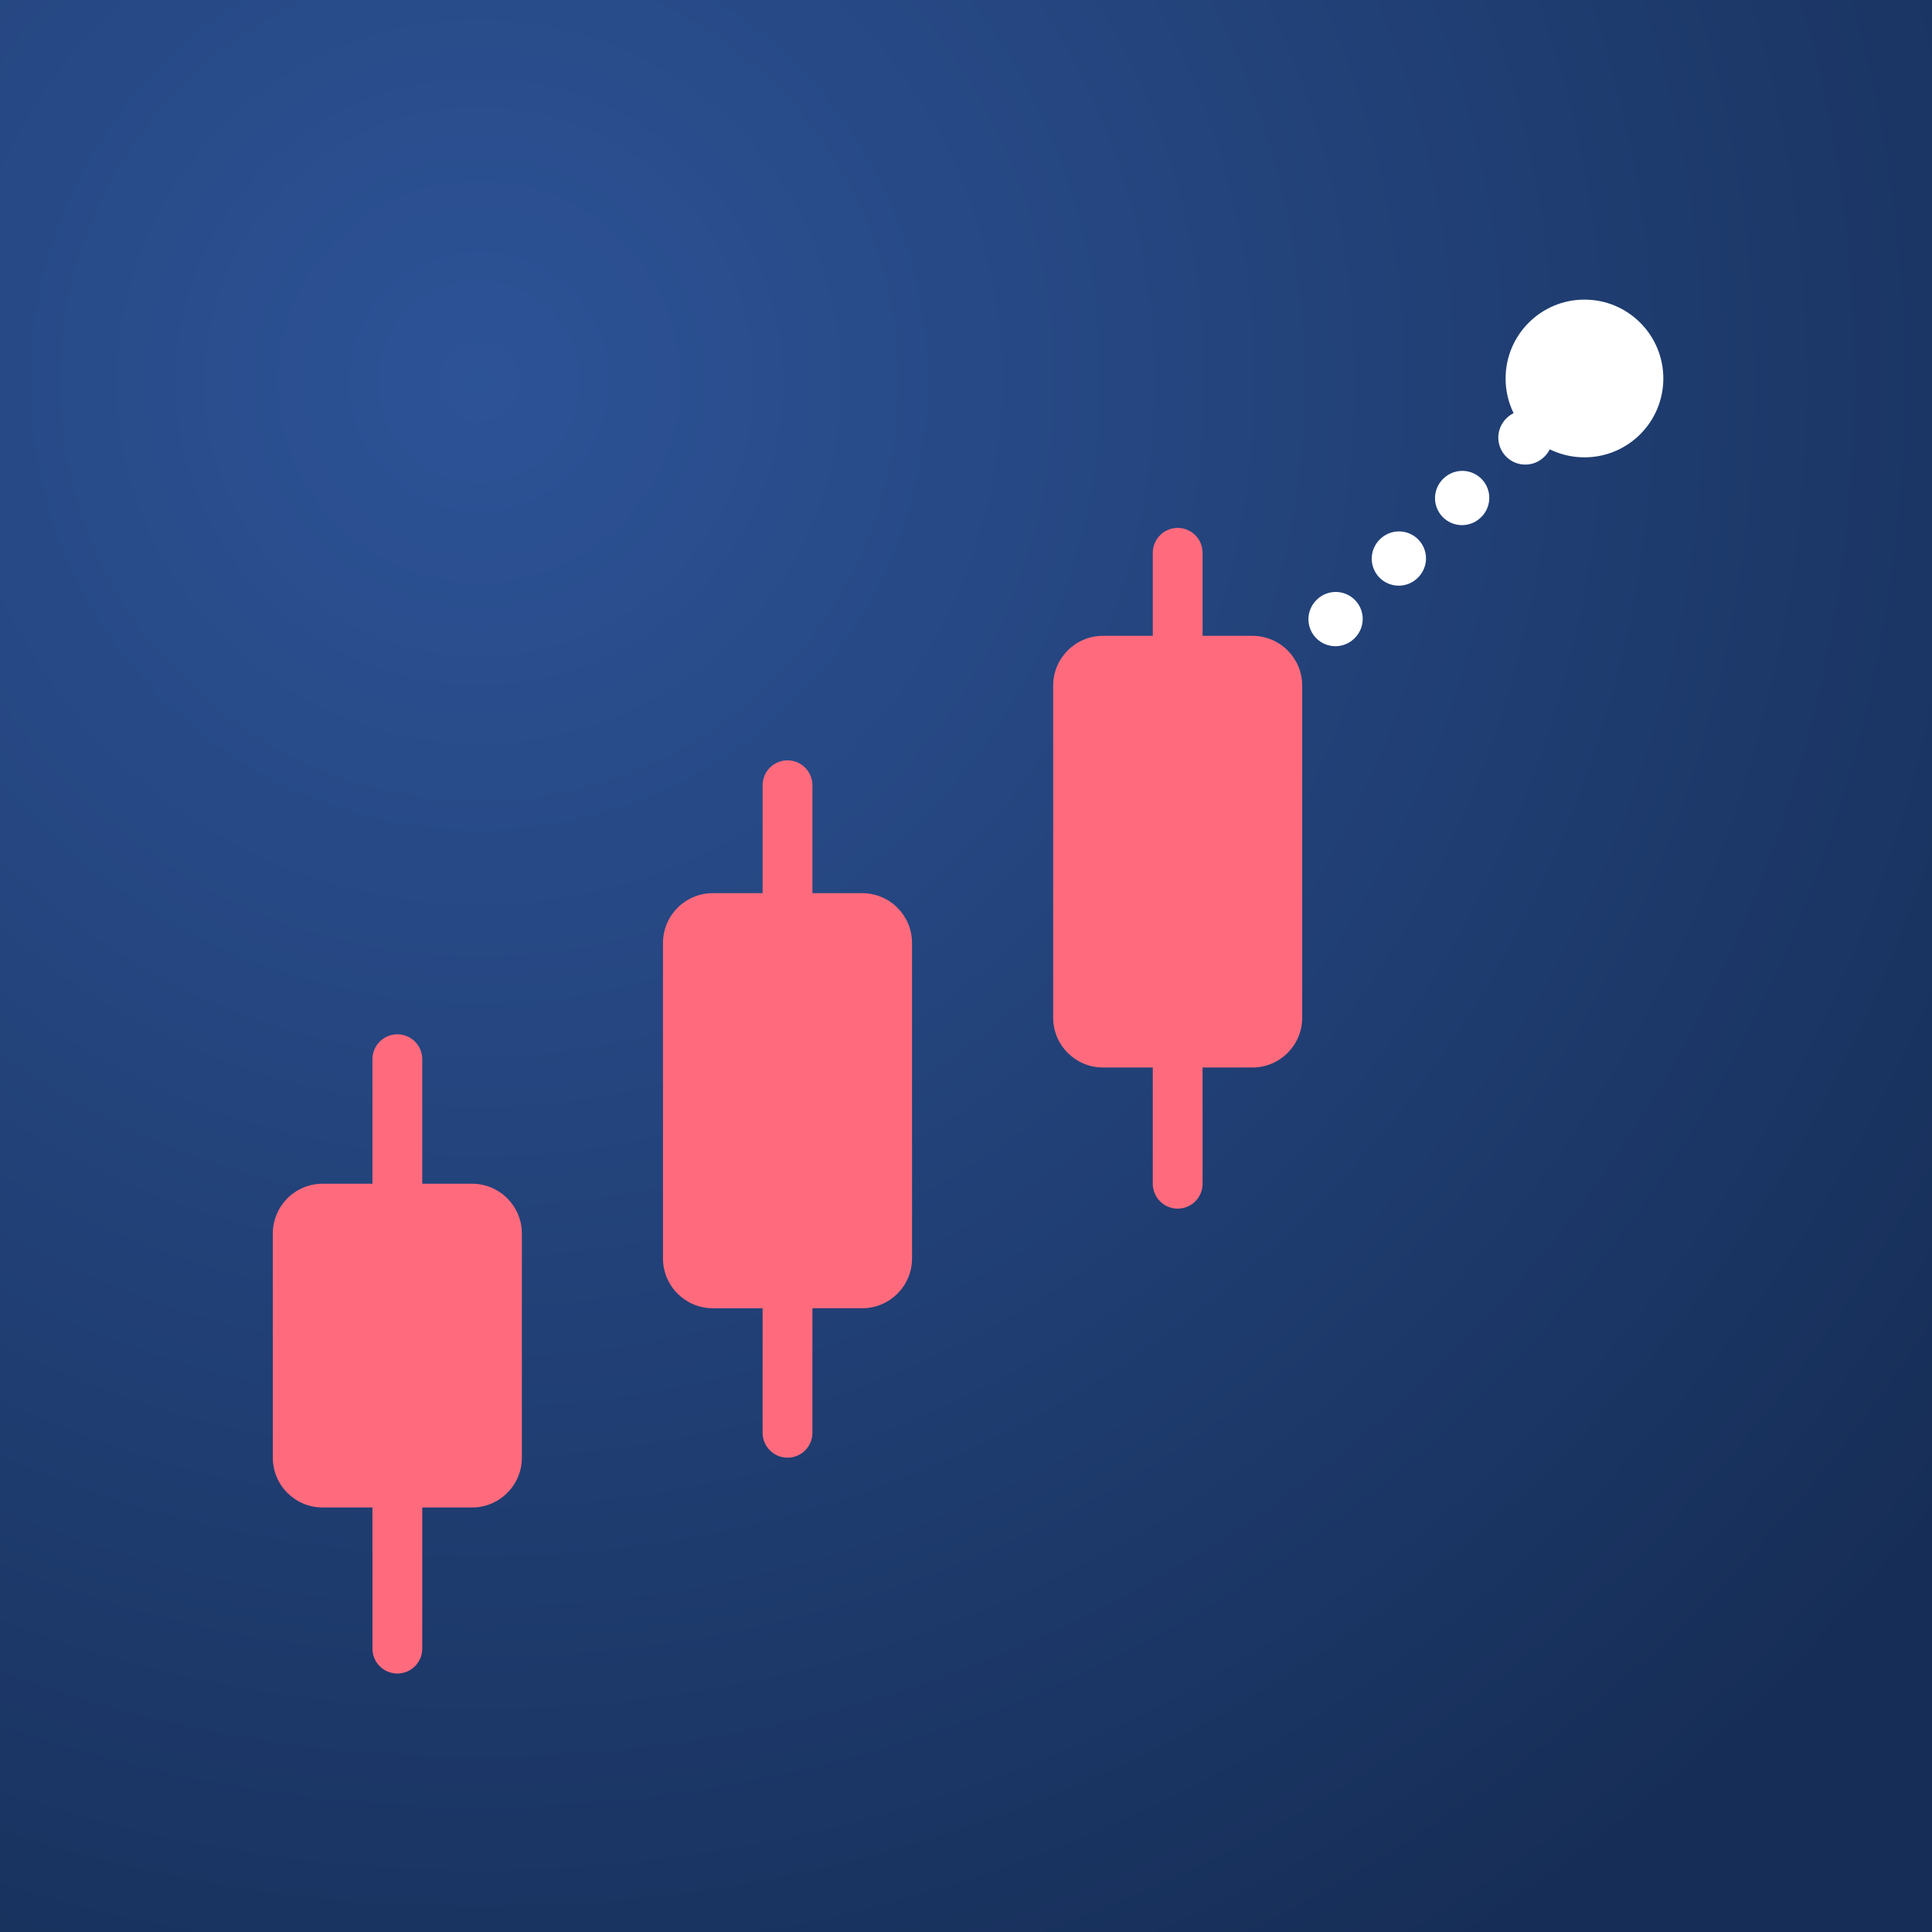
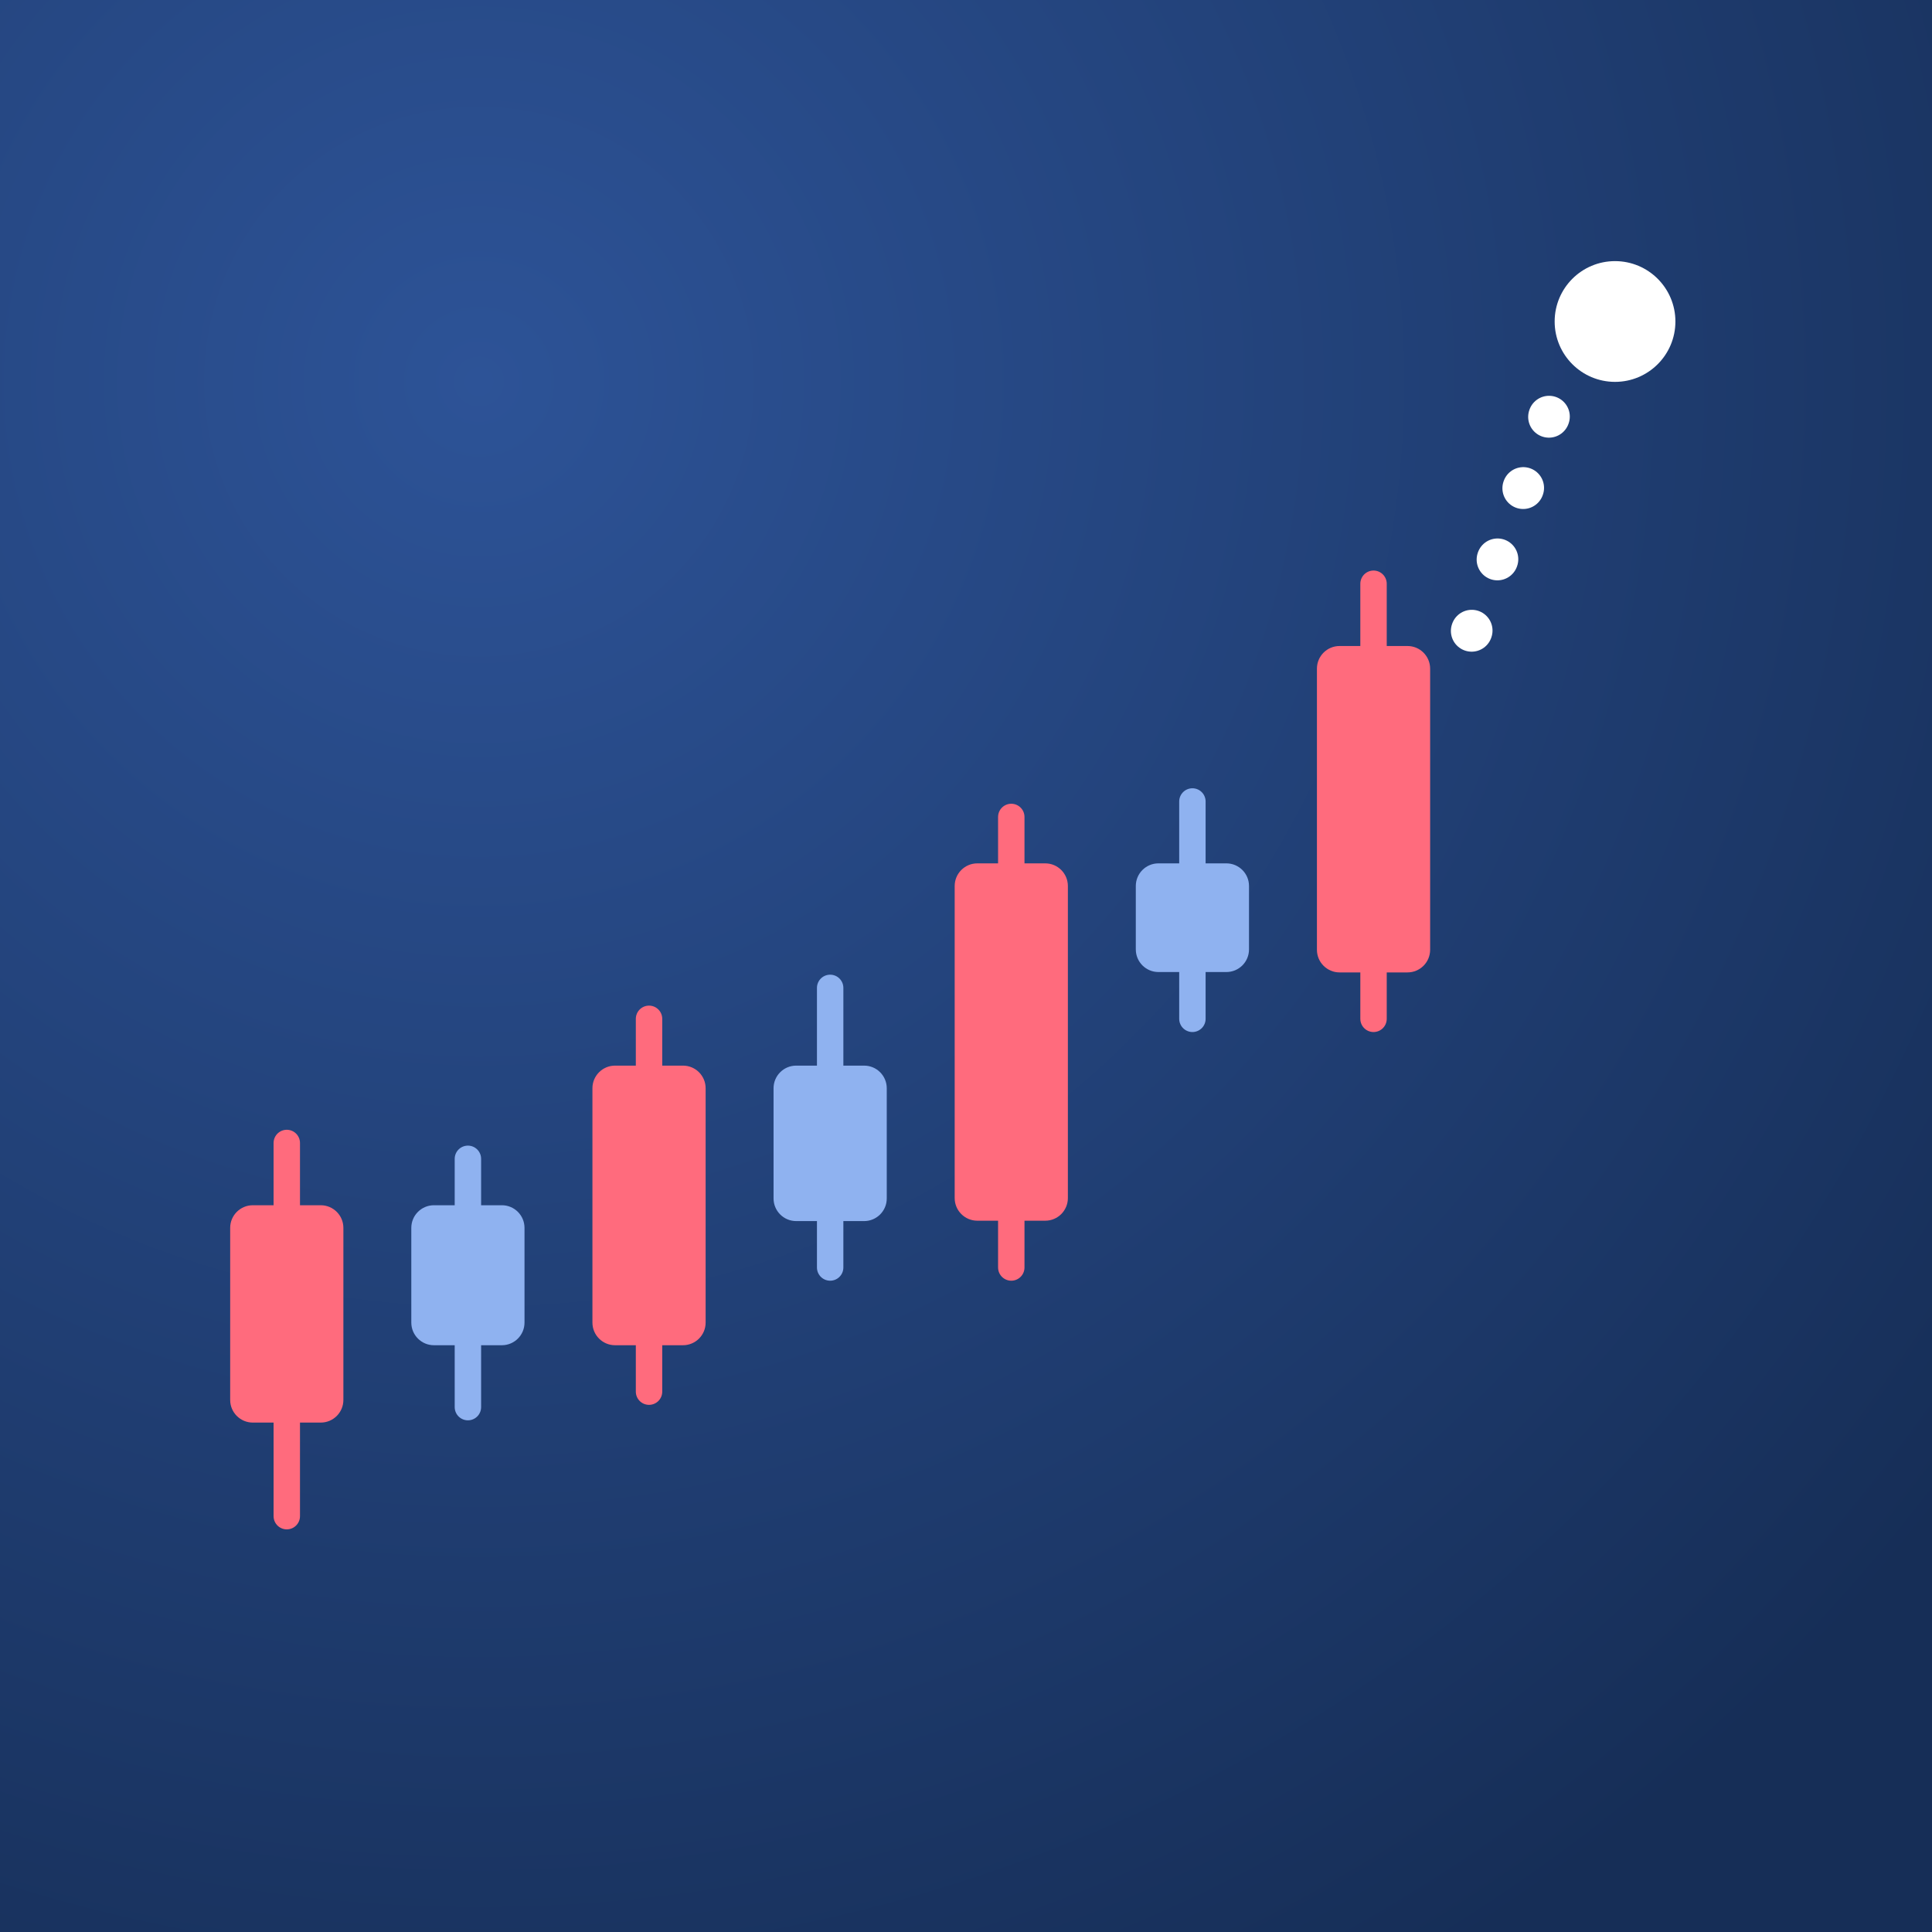
<svg xmlns="http://www.w3.org/2000/svg" viewBox="0 0 512 512">
  <defs>
    <radialGradient id="bg" cx="25%" cy="20%" r="95%">
      <stop offset="0" stop-color="#2d5397" />
      <stop offset="1" stop-color="#162e57" />
    </radialGradient>
  </defs>
  <rect width="512" height="512" fill="url(#bg)" />
-   <g transform="translate(256 262) scale(1.1) translate(-283 -245)">
-     <g stroke-linecap="round">
-       <line x1="146" y1="262" x2="146" y2="404" stroke="#ff6b7d" stroke-width="12" />
-       <rect x="116" y="292" width="60" height="78" rx="12" fill="#ff6b7d" />
-       <line x1="240" y1="196" x2="240" y2="352" stroke="#ff6b7d" stroke-width="12" />
-       <rect x="210" y="222" width="60" height="100" rx="12" fill="#ff6b7d" />
-       <line x1="334" y1="140" x2="334" y2="292" stroke="#ff6b7d" stroke-width="12" />
-       <rect x="304" y="160" width="60" height="104" rx="12" fill="#ff6b7d" />
-     </g>
-     <path d="M372 156 L418 112" stroke="#ffffff" stroke-width="13" stroke-linecap="round" stroke-dasharray="0.1 21" />
-     <circle cx="432" cy="98" r="19" fill="#ffffff" />
-   </g>
+   <line x1="76" y1="302.9" x2="76" y2="401.8" stroke="#ff6b7d" stroke-width="7" stroke-linecap="round" />
+   <rect x="61.0" y="319.4" width="30" height="57.6" rx="6" fill="#ff6b7d" />
+   <line x1="124" y1="307.1" x2="124" y2="372.9" stroke="#8fb2f0" stroke-width="7" stroke-linecap="round" />
+   <rect x="109.0" y="319.4" width="30" height="37.1" rx="6" fill="#8fb2f0" />
+   <line x1="172" y1="270.0" x2="172" y2="368.8" stroke="#ff6b7d" stroke-width="7" stroke-linecap="round" />
+   <rect x="157.0" y="282.4" width="30" height="74.1" rx="6" fill="#ff6b7d" />
+   <line x1="220" y1="261.8" x2="220" y2="335.9" stroke="#8fb2f0" stroke-width="7" stroke-linecap="round" />
+   <rect x="205.0" y="282.4" width="30" height="41.2" rx="6" fill="#8fb2f0" />
+   <line x1="268" y1="216.5" x2="268" y2="335.9" stroke="#ff6b7d" stroke-width="7" stroke-linecap="round" />
+   <rect x="253.0" y="228.8" width="30" height="94.7" rx="6" fill="#ff6b7d" />
+   <line x1="316" y1="212.4" x2="316" y2="270.0" stroke="#8fb2f0" stroke-width="7" stroke-linecap="round" />
+   <rect x="301.0" y="228.8" width="30" height="28.8" rx="6" fill="#8fb2f0" />
+   <line x1="364" y1="154.7" x2="364" y2="270.0" stroke="#ff6b7d" stroke-width="7" stroke-linecap="round" />
+   <rect x="349.0" y="171.2" width="30" height="86.5" rx="6" fill="#ff6b7d" />
+   <path d="M390 167.2 L416 95.2" stroke="#fff" stroke-width="11" stroke-linecap="round" stroke-dasharray="0.1 20" />
+   <circle cx="428" cy="85.2" r="16" fill="#fff" />
</svg>
